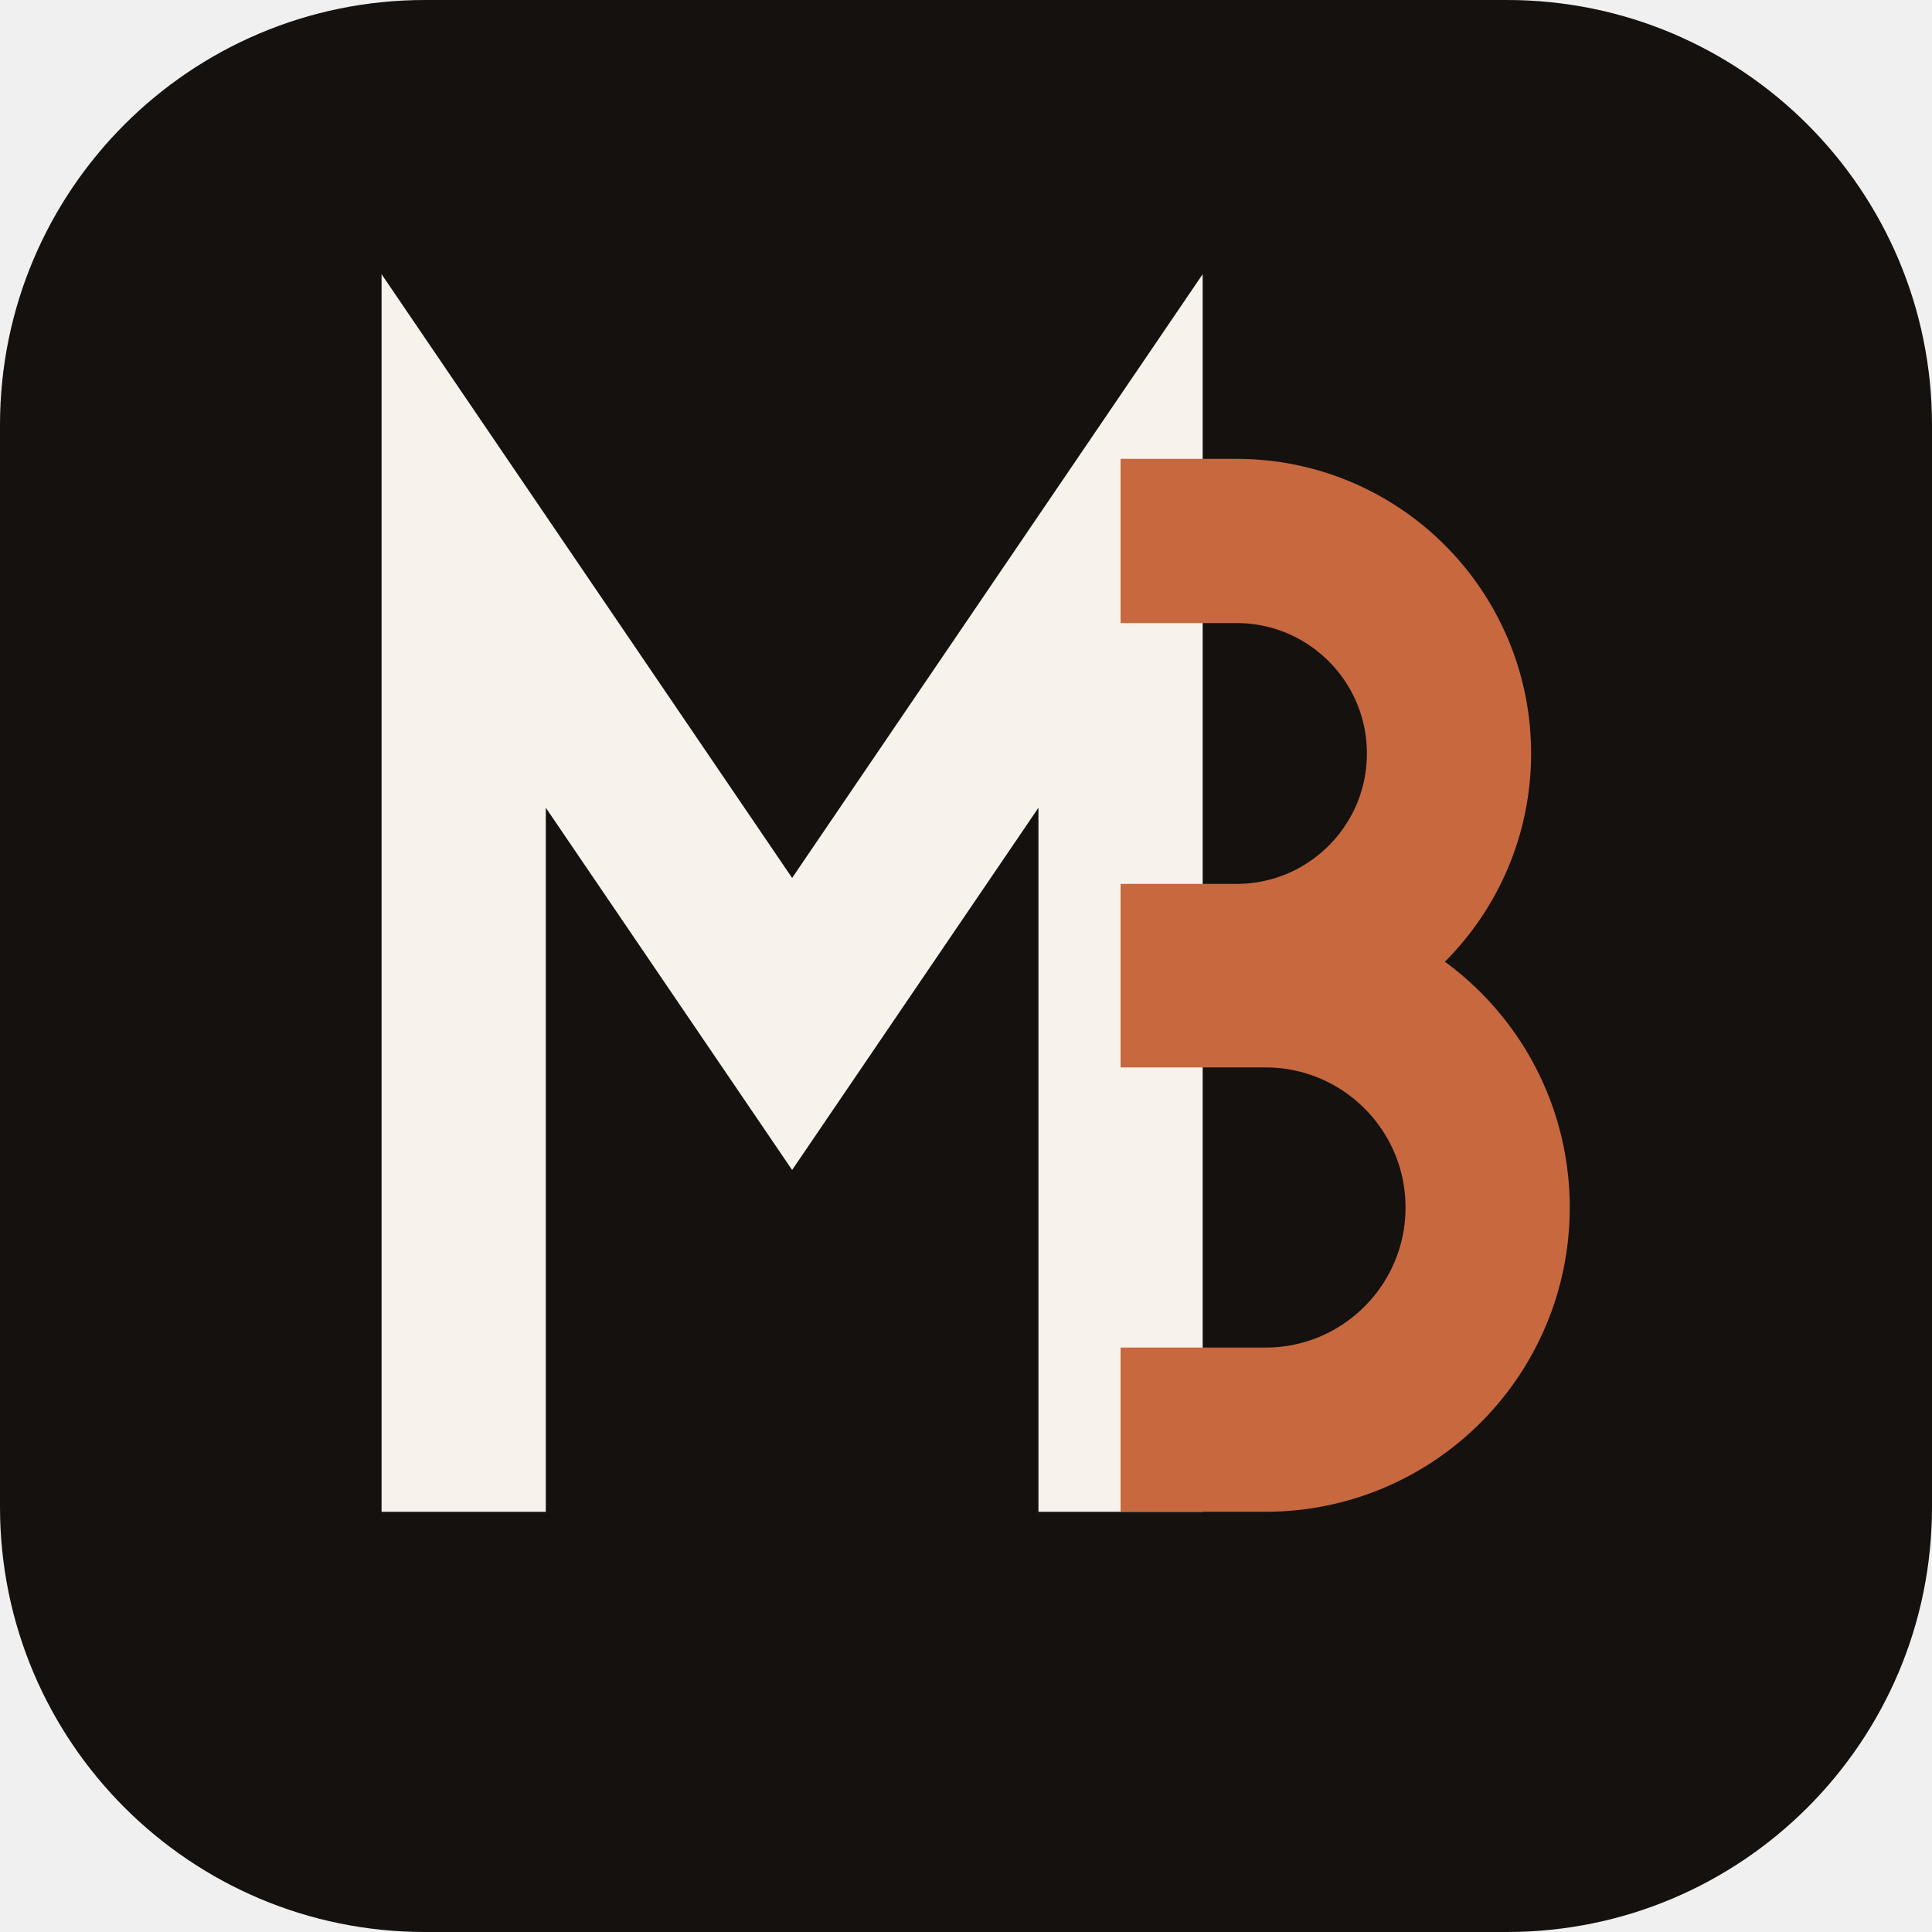
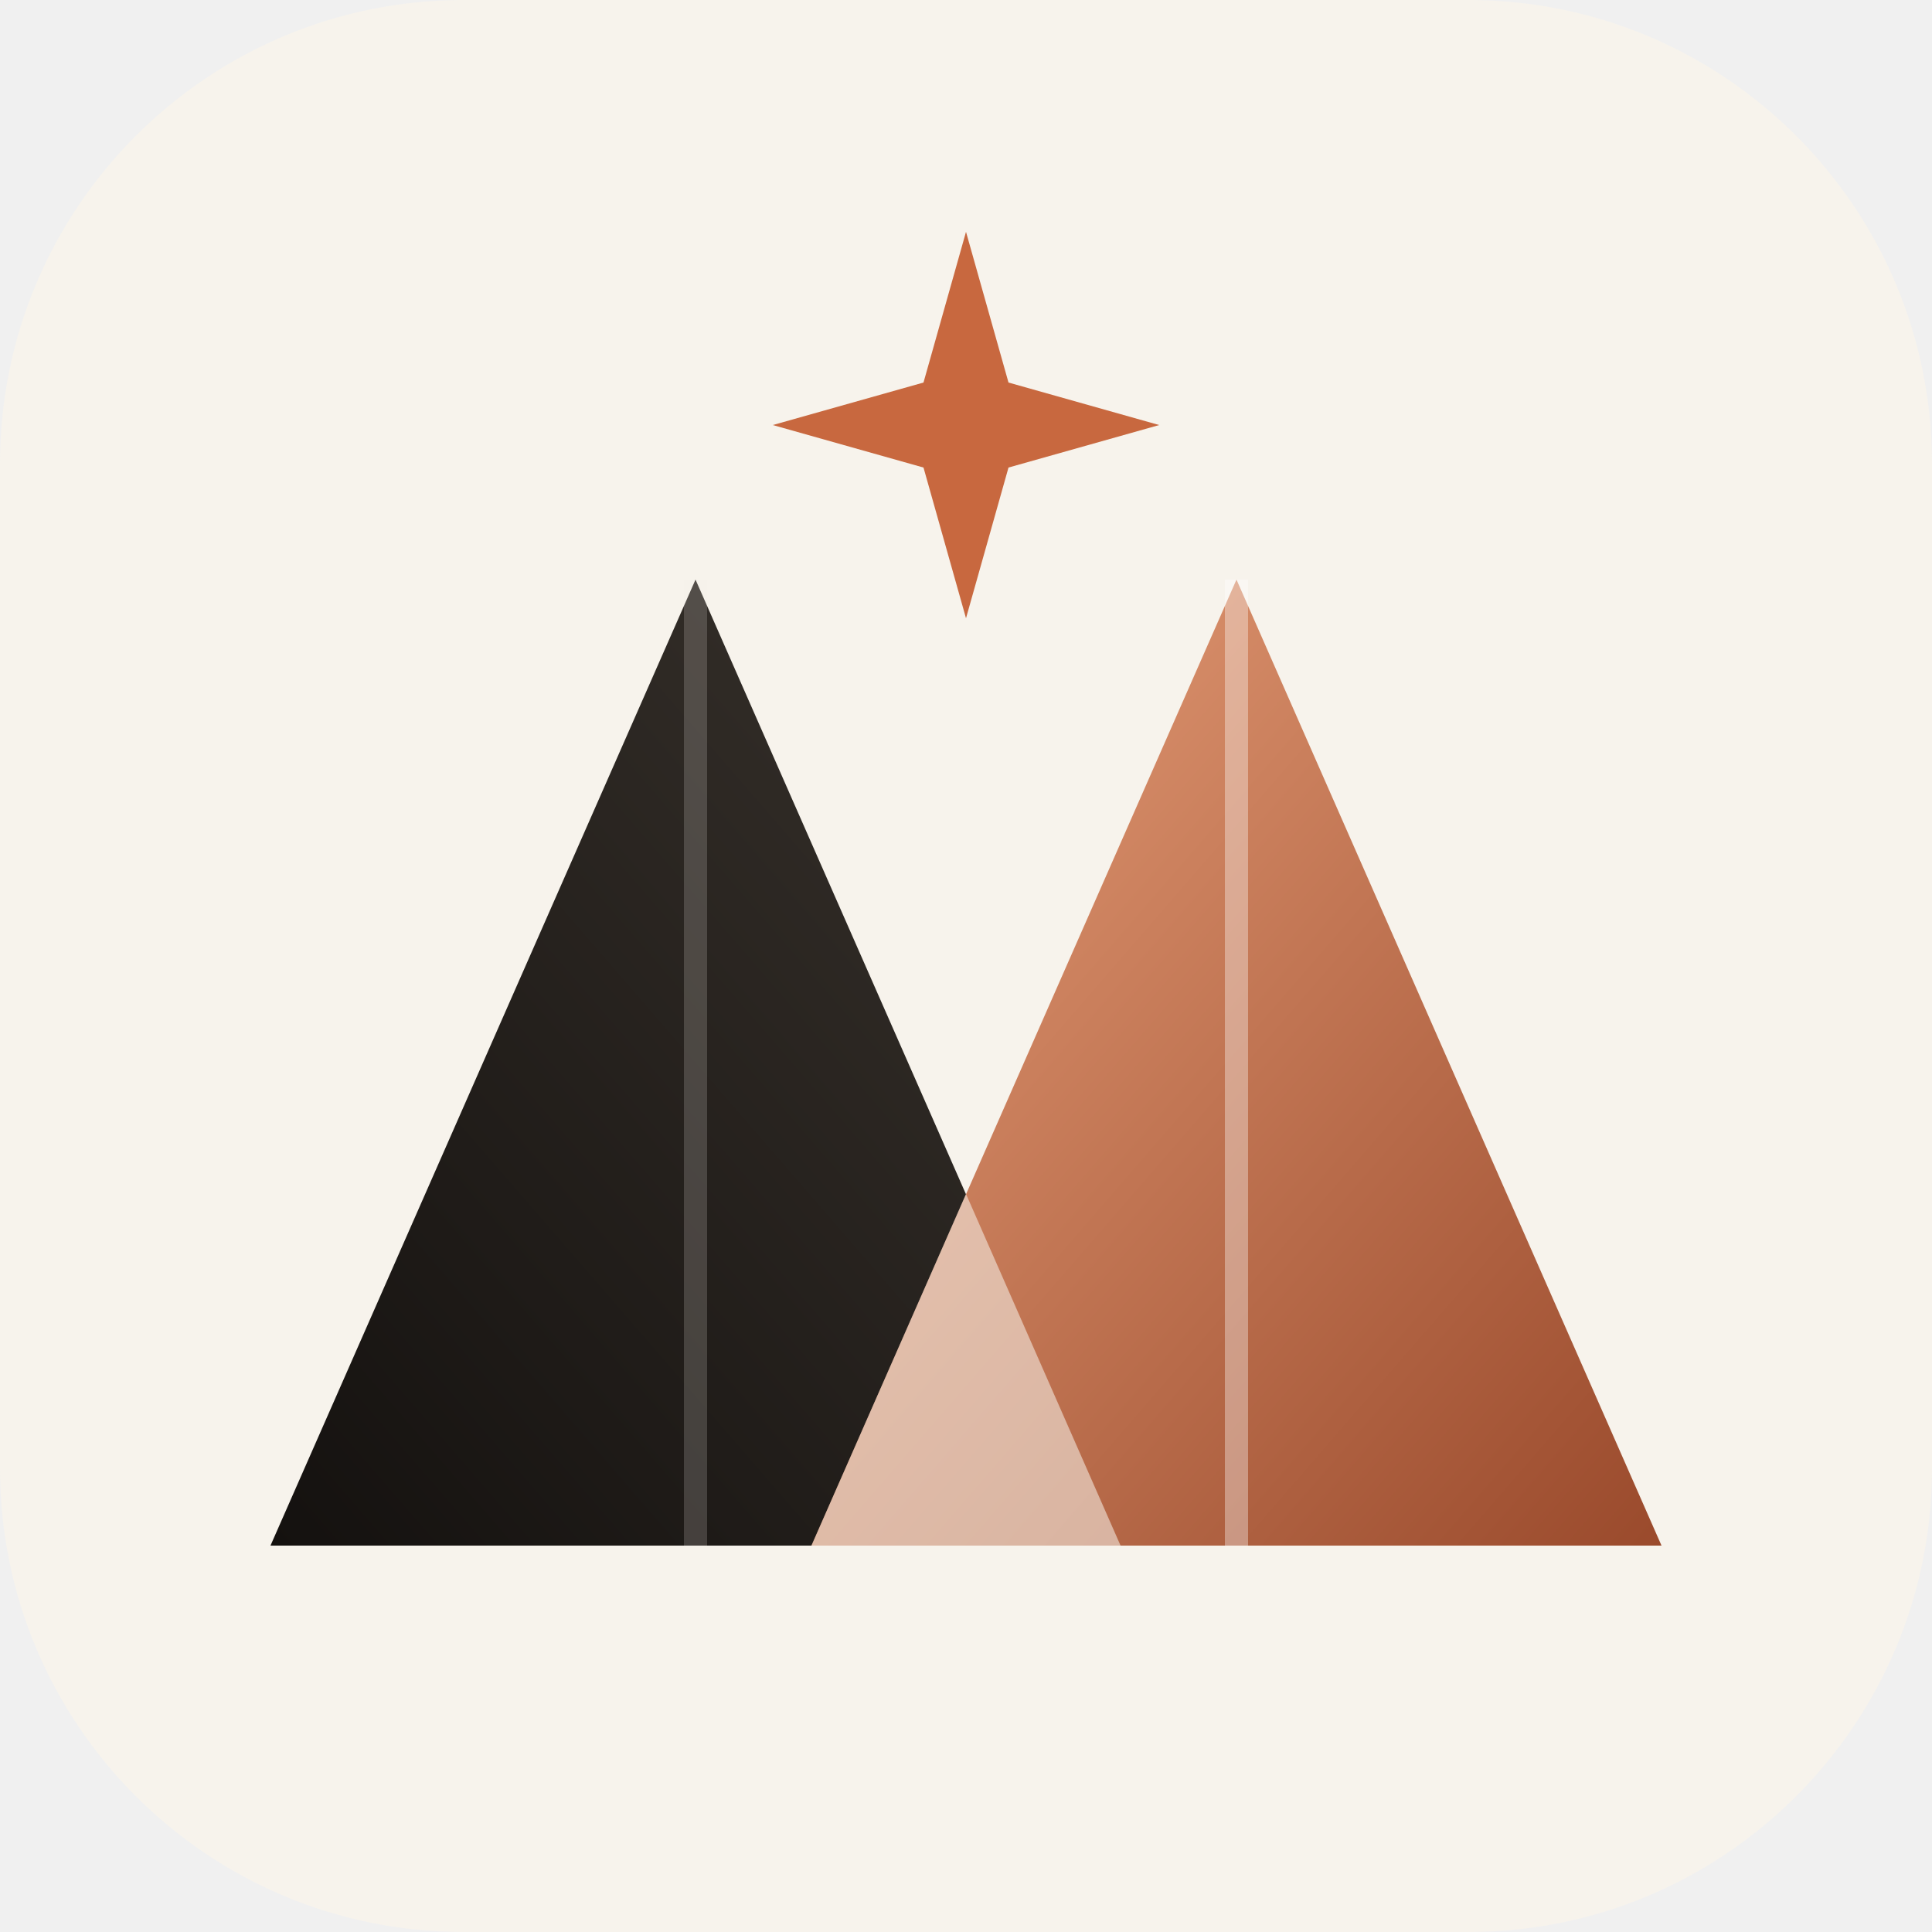
<svg xmlns="http://www.w3.org/2000/svg" viewBox="0 0 100 100">
-   <rect width="100" height="100" rx="22" fill="#14110f" />
-   <g fill="none" stroke-width="8.5">
-     <path d="M24,74 V28 L41,53 L58,28 V74" stroke="#f7f3ec" stroke-linejoin="miter" stroke-linecap="square" />
-     <path d="M58,28 H64 A11,11 0 0 1 64,50 H58 M58,51 H65.5 A11.5,11.5 0 0 1 65.5,74 H58" stroke="#c8683f" stroke-linecap="butt" />
-   </g>
+   <rect width="100" height="100" rx="24" fill="#f7f3ec" />
+   <defs>
+     <linearGradient id="ma" x1="0" y1="0" x2="1" y2="1">
+       <stop offset="0" stop-color="#e8a07a" />
+       <stop offset="1" stop-color="#9a4a2c" />
+     </linearGradient>
+     <linearGradient id="mb" x1="1" y1="0" x2="0" y2="1">
+       <stop offset="0" stop-color="#3a342e" />
+       <stop offset="1" stop-color="#14110f" />
+     </linearGradient>
+   </defs>
+   <path d="M14,80 L36,30 L58,80 Z" fill="url(#mb)" />
+   <path d="M42,80 L64,30 L86,80 Z" fill="url(#ma)" />
+   <path d="M42,80 L50,61.8 L58,80 Z" fill="#f7f3ec" fill-opacity=".55" />
+   <path d="M36,30 L36,80" stroke="#f7f3ec" stroke-opacity=".18" stroke-width="1.2" />
+   <path d="M64,30 L64,80" stroke="#fff" stroke-opacity=".35" stroke-width="1.2" />
+   <path d="M50,12 L52.2,19.8 L60,22 L52.2,24.2 L50,32 L47.8,24.2 L40,22 L47.8,19.8 Z" fill="#c8683f" />
</svg>
